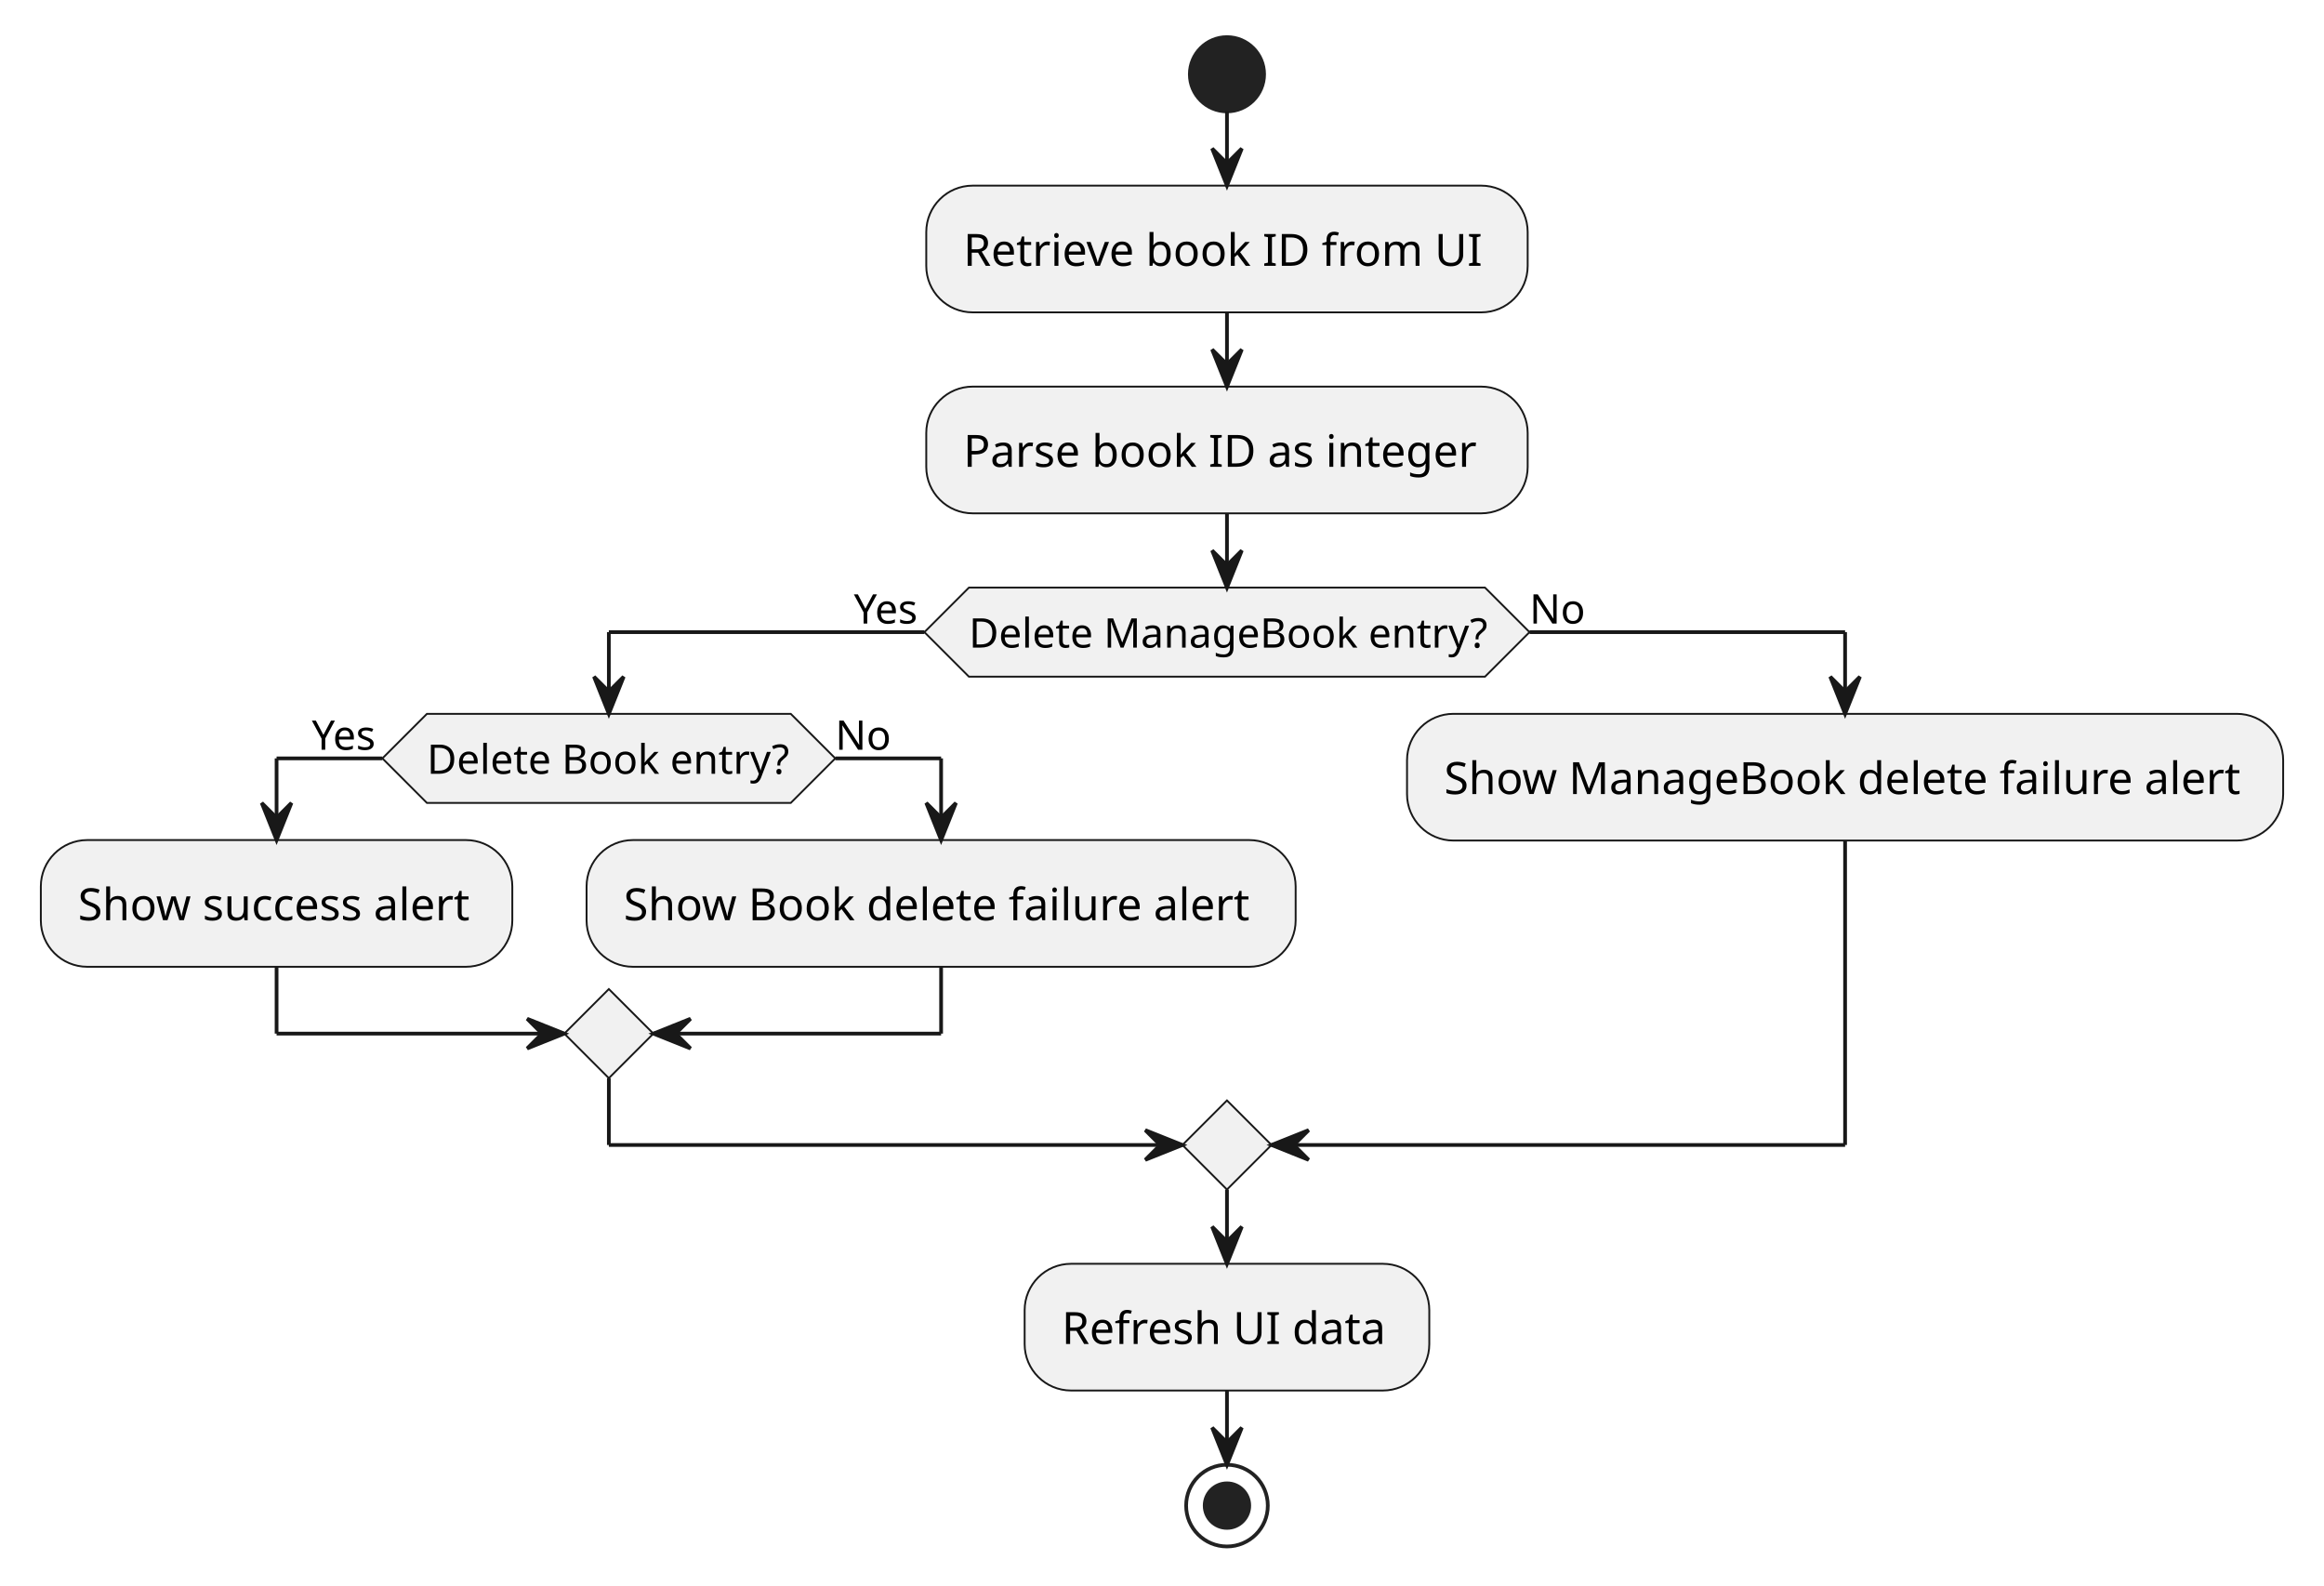
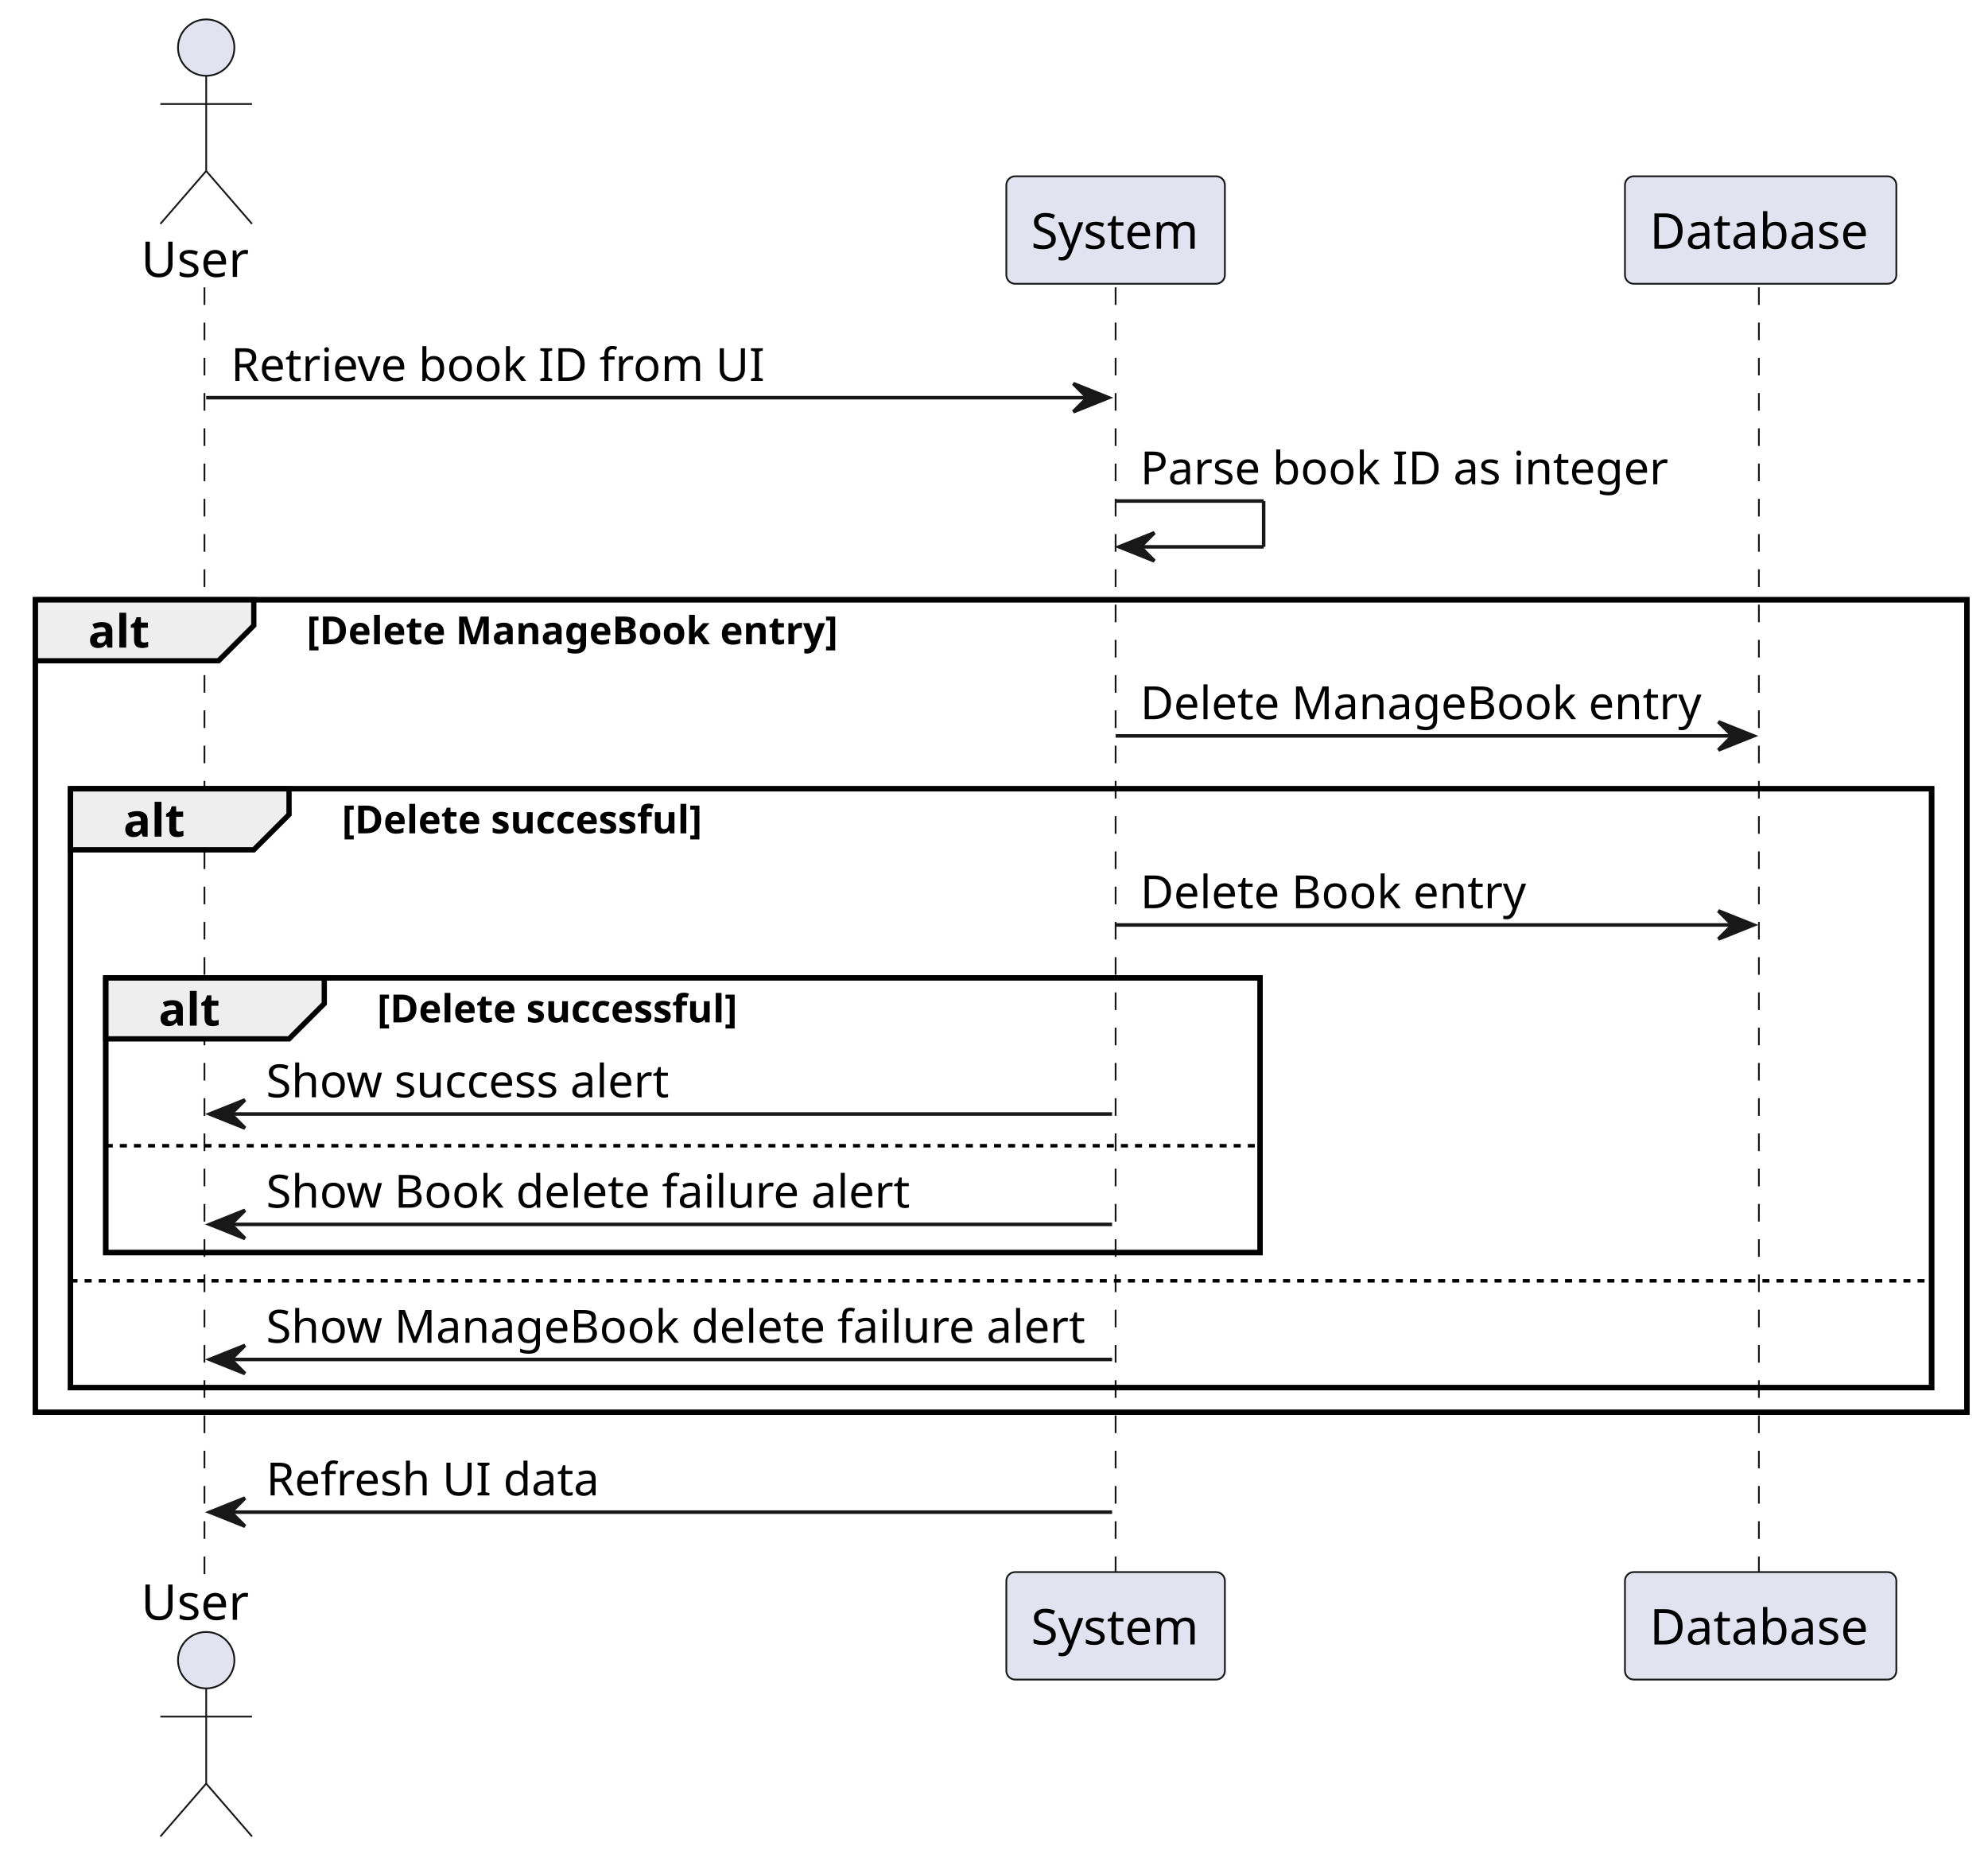
- <svg xmlns="http://www.w3.org/2000/svg" contentStyleType="text/css" height="427px" preserveAspectRatio="none" style="width:626px;height:427px;background:#FFFFFF;" version="1.1" viewBox="0 0 626 427" width="626px" zoomAndPan="magnify">
+ <svg xmlns="http://www.w3.org/2000/svg" contentStyleType="text/css" height="527px" preserveAspectRatio="none" style="width:564px;height:527px;background:#FFFFFF;" version="1.1" viewBox="0 0 564 527" width="564px" zoomAndPan="magnify">
  <defs />
  <g>
-     <ellipse cx="330.5" cy="20" fill="#222222" rx="10" ry="10" style="stroke:#222222;stroke-width:1.0;" />
-     <rect fill="#F1F1F1" height="34.133" rx="12.5" ry="12.5" style="stroke:#181818;stroke-width:0.5;" width="162" x="249.5" y="50" />
-     <text fill="#000000" font-family="sans-serif" font-size="12" lengthAdjust="spacing" textLength="142" x="259.5" y="71.602">Retrieve book ID from UI</text>
-     <rect fill="#F1F1F1" height="34.133" rx="12.5" ry="12.5" style="stroke:#181818;stroke-width:0.5;" width="162" x="249.5" y="104.133" />
-     <text fill="#000000" font-family="sans-serif" font-size="12" lengthAdjust="spacing" textLength="142" x="259.5" y="125.734">Parse book ID as integer</text>
-     <polygon fill="#F1F1F1" points="261,158.266,400,158.266,412,170.266,400,182.266,261,182.266,249,170.266,261,158.266" style="stroke:#181818;stroke-width:0.5;" />
-     <text fill="#000000" font-family="sans-serif" font-size="11" lengthAdjust="spacing" textLength="139" x="261" y="174.423">Delete ManageBook entry?</text>
-     <text fill="#000000" font-family="sans-serif" font-size="11" lengthAdjust="spacing" textLength="19" x="230" y="167.945">Yes</text>
-     <text fill="#000000" font-family="sans-serif" font-size="11" lengthAdjust="spacing" textLength="15" x="412" y="167.945">No</text>
-     <polygon fill="#F1F1F1" points="115,192.266,213,192.266,225,204.266,213,216.266,115,216.266,103,204.266,115,192.266" style="stroke:#181818;stroke-width:0.5;" />
-     <text fill="#000000" font-family="sans-serif" font-size="11" lengthAdjust="spacing" textLength="98" x="115" y="208.423">Delete Book entry?</text>
-     <text fill="#000000" font-family="sans-serif" font-size="11" lengthAdjust="spacing" textLength="19" x="84" y="201.945">Yes</text>
-     <text fill="#000000" font-family="sans-serif" font-size="11" lengthAdjust="spacing" textLength="15" x="225" y="201.945">No</text>
-     <rect fill="#F1F1F1" height="34.133" rx="12.5" ry="12.5" style="stroke:#181818;stroke-width:0.5;" width="127" x="11" y="226.266" />
-     <text fill="#000000" font-family="sans-serif" font-size="12" lengthAdjust="spacing" textLength="107" x="21" y="247.867">Show success alert</text>
-     <rect fill="#F1F1F1" height="34.133" rx="12.5" ry="12.5" style="stroke:#181818;stroke-width:0.5;" width="191" x="158" y="226.266" />
-     <text fill="#000000" font-family="sans-serif" font-size="12" lengthAdjust="spacing" textLength="171" x="168" y="247.867">Show Book delete failure alert</text>
-     <polygon fill="#F1F1F1" points="164,266.398,176,278.398,164,290.398,152,278.398,164,266.398" style="stroke:#181818;stroke-width:0.5;" />
-     <rect fill="#F1F1F1" height="34.133" rx="12.5" ry="12.5" style="stroke:#181818;stroke-width:0.5;" width="236" x="379" y="192.266" />
-     <text fill="#000000" font-family="sans-serif" font-size="12" lengthAdjust="spacing" textLength="216" x="389" y="213.867">Show ManageBook delete failure alert</text>
-     <polygon fill="#F1F1F1" points="330.5,296.398,342.5,308.398,330.5,320.398,318.5,308.398,330.5,296.398" style="stroke:#181818;stroke-width:0.5;" />
-     <rect fill="#F1F1F1" height="34.133" rx="12.5" ry="12.5" style="stroke:#181818;stroke-width:0.5;" width="109" x="276" y="340.398" />
-     <text fill="#000000" font-family="sans-serif" font-size="12" lengthAdjust="spacing" textLength="89" x="286" y="362">Refresh UI data</text>
-     <ellipse cx="330.5" cy="405.531" fill="none" rx="11" ry="11" style="stroke:#222222;stroke-width:1.0;" />
-     <ellipse cx="330.5" cy="405.531" fill="#222222" rx="6" ry="6" style="stroke:#222222;stroke-width:1.0;" />
-     <line style="stroke:#181818;stroke-width:1.0;" x1="330.5" x2="330.5" y1="30" y2="50" />
-     <polygon fill="#181818" points="326.5,40,330.5,50,334.5,40,330.5,44" style="stroke:#181818;stroke-width:1.0;" />
-     <line style="stroke:#181818;stroke-width:1.0;" x1="330.5" x2="330.5" y1="84.133" y2="104.133" />
-     <polygon fill="#181818" points="326.5,94.133,330.5,104.133,334.5,94.133,330.5,98.133" style="stroke:#181818;stroke-width:1.0;" />
-     <line style="stroke:#181818;stroke-width:1.0;" x1="103" x2="74.5" y1="204.266" y2="204.266" />
-     <line style="stroke:#181818;stroke-width:1.0;" x1="74.5" x2="74.5" y1="204.266" y2="226.266" />
-     <polygon fill="#181818" points="70.5,216.266,74.5,226.266,78.5,216.266,74.5,220.266" style="stroke:#181818;stroke-width:1.0;" />
-     <line style="stroke:#181818;stroke-width:1.0;" x1="225" x2="253.5" y1="204.266" y2="204.266" />
-     <line style="stroke:#181818;stroke-width:1.0;" x1="253.5" x2="253.5" y1="204.266" y2="226.266" />
-     <polygon fill="#181818" points="249.5,216.266,253.5,226.266,257.5,216.266,253.5,220.266" style="stroke:#181818;stroke-width:1.0;" />
-     <line style="stroke:#181818;stroke-width:1.0;" x1="74.5" x2="74.5" y1="260.398" y2="278.398" />
-     <line style="stroke:#181818;stroke-width:1.0;" x1="74.5" x2="152" y1="278.398" y2="278.398" />
-     <polygon fill="#181818" points="142,274.398,152,278.398,142,282.398,146,278.398" style="stroke:#181818;stroke-width:1.0;" />
-     <line style="stroke:#181818;stroke-width:1.0;" x1="253.5" x2="253.5" y1="260.398" y2="278.398" />
-     <line style="stroke:#181818;stroke-width:1.0;" x1="253.5" x2="176" y1="278.398" y2="278.398" />
-     <polygon fill="#181818" points="186,274.398,176,278.398,186,282.398,182,278.398" style="stroke:#181818;stroke-width:1.0;" />
-     <line style="stroke:#181818;stroke-width:1.0;" x1="249" x2="164" y1="170.266" y2="170.266" />
-     <line style="stroke:#181818;stroke-width:1.0;" x1="164" x2="164" y1="170.266" y2="192.266" />
-     <polygon fill="#181818" points="160,182.266,164,192.266,168,182.266,164,186.266" style="stroke:#181818;stroke-width:1.0;" />
-     <line style="stroke:#181818;stroke-width:1.0;" x1="412" x2="497" y1="170.266" y2="170.266" />
-     <line style="stroke:#181818;stroke-width:1.0;" x1="497" x2="497" y1="170.266" y2="192.266" />
-     <polygon fill="#181818" points="493,182.266,497,192.266,501,182.266,497,186.266" style="stroke:#181818;stroke-width:1.0;" />
-     <line style="stroke:#181818;stroke-width:1.0;" x1="164" x2="164" y1="290.398" y2="308.398" />
-     <line style="stroke:#181818;stroke-width:1.0;" x1="164" x2="318.5" y1="308.398" y2="308.398" />
-     <polygon fill="#181818" points="308.5,304.398,318.5,308.398,308.5,312.398,312.5,308.398" style="stroke:#181818;stroke-width:1.0;" />
-     <line style="stroke:#181818;stroke-width:1.0;" x1="497" x2="497" y1="226.398" y2="308.398" />
-     <line style="stroke:#181818;stroke-width:1.0;" x1="497" x2="342.5" y1="308.398" y2="308.398" />
-     <polygon fill="#181818" points="352.5,304.398,342.5,308.398,352.5,312.398,348.5,308.398" style="stroke:#181818;stroke-width:1.0;" />
-     <line style="stroke:#181818;stroke-width:1.0;" x1="330.5" x2="330.5" y1="138.266" y2="158.266" />
-     <polygon fill="#181818" points="326.5,148.266,330.5,158.266,334.5,148.266,330.5,152.266" style="stroke:#181818;stroke-width:1.0;" />
-     <line style="stroke:#181818;stroke-width:1.0;" x1="330.5" x2="330.5" y1="320.398" y2="340.398" />
-     <polygon fill="#181818" points="326.5,330.398,330.5,340.398,334.5,330.398,330.5,334.398" style="stroke:#181818;stroke-width:1.0;" />
-     <line style="stroke:#181818;stroke-width:1.0;" x1="330.5" x2="330.5" y1="374.531" y2="394.531" />
-     <polygon fill="#181818" points="326.5,384.531,330.5,394.531,334.5,384.531,330.5,388.531" style="stroke:#181818;stroke-width:1.0;" />
+     <rect fill="none" height="230.484" style="stroke:#000000;stroke-width:1.5;" width="548" x="10" y="170.109" />
+     <rect fill="none" height="169.863" style="stroke:#000000;stroke-width:1.5;" width="528" x="20" y="223.731" />
+     <rect fill="none" height="77.932" style="stroke:#000000;stroke-width:1.5;" width="327.5" x="30" y="277.352" />
+     <line style="stroke:#181818;stroke-width:0.5;stroke-dasharray:5.0,5.0;" x1="58" x2="58" y1="81.488" y2="446.904" />
+     <line style="stroke:#181818;stroke-width:0.5;stroke-dasharray:5.0,5.0;" x1="316.5" x2="316.5" y1="81.488" y2="446.904" />
+     <line style="stroke:#181818;stroke-width:0.5;stroke-dasharray:5.0,5.0;" x1="499" x2="499" y1="81.488" y2="446.904" />
+     <text fill="#000000" font-family="sans-serif" font-size="14" lengthAdjust="spacing" textLength="31" x="40" y="78.535">User</text>
+     <ellipse cx="58.5" cy="13.5" fill="#E2E2F0" rx="8" ry="8" style="stroke:#181818;stroke-width:0.5;" />
+     <path d="M58.5,21.5 L58.5,48.5 M45.5,29.5 L71.5,29.5 M58.5,48.5 L45.5,63.5 M58.5,48.5 L71.5,63.5 " fill="none" style="stroke:#181818;stroke-width:0.5;" />
+     <text fill="#000000" font-family="sans-serif" font-size="14" lengthAdjust="spacing" textLength="31" x="40" y="459.44">User</text>
+     <ellipse cx="58.5" cy="470.893" fill="#E2E2F0" rx="8" ry="8" style="stroke:#181818;stroke-width:0.5;" />
+     <path d="M58.5,478.893 L58.5,505.893 M45.5,486.893 L71.5,486.893 M58.5,505.893 L45.5,520.893 M58.5,505.893 L71.5,520.893 " fill="none" style="stroke:#181818;stroke-width:0.5;" />
+     <rect fill="#E2E2F0" height="30.488" rx="2.5" ry="2.5" style="stroke:#181818;stroke-width:0.5;" width="62" x="285.5" y="50" />
+     <text fill="#000000" font-family="sans-serif" font-size="14" lengthAdjust="spacing" textLength="48" x="292.5" y="70.535">System</text>
+     <rect fill="#E2E2F0" height="30.488" rx="2.5" ry="2.5" style="stroke:#181818;stroke-width:0.5;" width="62" x="285.5" y="445.904" />
+     <text fill="#000000" font-family="sans-serif" font-size="14" lengthAdjust="spacing" textLength="48" x="292.5" y="466.44">System</text>
+     <rect fill="#E2E2F0" height="30.488" rx="2.5" ry="2.5" style="stroke:#181818;stroke-width:0.5;" width="77" x="461" y="50" />
+     <text fill="#000000" font-family="sans-serif" font-size="14" lengthAdjust="spacing" textLength="63" x="468" y="70.535">Database</text>
+     <rect fill="#E2E2F0" height="30.488" rx="2.5" ry="2.5" style="stroke:#181818;stroke-width:0.5;" width="77" x="461" y="445.904" />
+     <text fill="#000000" font-family="sans-serif" font-size="14" lengthAdjust="spacing" textLength="63" x="468" y="466.44">Database</text>
+     <polygon fill="#181818" points="304.5,108.799,314.5,112.799,304.5,116.799,308.5,112.799" style="stroke:#181818;stroke-width:1.0;" />
+     <line style="stroke:#181818;stroke-width:1.0;" x1="58.5" x2="310.5" y1="112.799" y2="112.799" />
+     <text fill="#000000" font-family="sans-serif" font-size="13" lengthAdjust="spacing" textLength="155" x="65.5" y="108.057">Retrieve book ID from UI</text>
+     <line style="stroke:#181818;stroke-width:1.0;" x1="316.5" x2="358.5" y1="142.109" y2="142.109" />
+     <line style="stroke:#181818;stroke-width:1.0;" x1="358.5" x2="358.5" y1="142.109" y2="155.109" />
+     <line style="stroke:#181818;stroke-width:1.0;" x1="317.5" x2="358.5" y1="155.109" y2="155.109" />
+     <polygon fill="#181818" points="327.5,151.109,317.5,155.109,327.5,159.109,323.5,155.109" style="stroke:#181818;stroke-width:1.0;" />
+     <text fill="#000000" font-family="sans-serif" font-size="13" lengthAdjust="spacing" textLength="153" x="323.5" y="137.367">Parse book ID as integer</text>
+     <path d="M10,170.109 L72,170.109 L72,177.42 L62,187.42 L10,187.42 L10,170.109 " fill="#EEEEEE" style="stroke:#000000;stroke-width:1.5;" />
+     <rect fill="none" height="230.484" style="stroke:#000000;stroke-width:1.5;" width="548" x="10" y="170.109" />
+     <text fill="#000000" font-family="sans-serif" font-size="13" font-weight="bold" lengthAdjust="spacing" textLength="17" x="25" y="183.678">alt</text>
+     <text fill="#000000" font-family="sans-serif" font-size="11" font-weight="bold" lengthAdjust="spacing" textLength="149" x="87" y="182.744">[Delete ManageBook entry]</text>
+     <polygon fill="#181818" points="487.5,204.731,497.5,208.731,487.5,212.731,491.5,208.731" style="stroke:#181818;stroke-width:1.0;" />
+     <line style="stroke:#181818;stroke-width:1.0;" x1="316.5" x2="493.5" y1="208.731" y2="208.731" />
+     <text fill="#000000" font-family="sans-serif" font-size="13" lengthAdjust="spacing" textLength="159" x="323.5" y="203.988">Delete ManageBook entry</text>
+     <path d="M20,223.731 L82,223.731 L82,231.041 L72,241.041 L20,241.041 L20,223.731 " fill="#EEEEEE" style="stroke:#000000;stroke-width:1.5;" />
+     <rect fill="none" height="169.863" style="stroke:#000000;stroke-width:1.5;" width="528" x="20" y="223.731" />
+     <text fill="#000000" font-family="sans-serif" font-size="13" font-weight="bold" lengthAdjust="spacing" textLength="17" x="35" y="237.299">alt</text>
+     <text fill="#000000" font-family="sans-serif" font-size="11" font-weight="bold" lengthAdjust="spacing" textLength="106" x="97" y="236.365">[Delete successful]</text>
+     <polygon fill="#181818" points="487.5,258.352,497.5,262.352,487.5,266.352,491.5,262.352" style="stroke:#181818;stroke-width:1.0;" />
+     <line style="stroke:#181818;stroke-width:1.0;" x1="316.5" x2="493.5" y1="262.352" y2="262.352" />
+     <text fill="#000000" font-family="sans-serif" font-size="13" lengthAdjust="spacing" textLength="111" x="323.5" y="257.609">Delete Book entry</text>
+     <path d="M30,277.352 L92,277.352 L92,284.662 L82,294.662 L30,294.662 L30,277.352 " fill="#EEEEEE" style="stroke:#000000;stroke-width:1.5;" />
+     <rect fill="none" height="77.932" style="stroke:#000000;stroke-width:1.5;" width="327.5" x="30" y="277.352" />
+     <text fill="#000000" font-family="sans-serif" font-size="13" font-weight="bold" lengthAdjust="spacing" textLength="17" x="45" y="290.92">alt</text>
+     <text fill="#000000" font-family="sans-serif" font-size="11" font-weight="bold" lengthAdjust="spacing" textLength="106" x="107" y="289.986">[Delete successful]</text>
+     <polygon fill="#181818" points="69.5,311.973,59.5,315.973,69.5,319.973,65.5,315.973" style="stroke:#181818;stroke-width:1.0;" />
+     <line style="stroke:#181818;stroke-width:1.0;" x1="63.5" x2="315.5" y1="315.973" y2="315.973" />
+     <text fill="#000000" font-family="sans-serif" font-size="13" lengthAdjust="spacing" textLength="119" x="75.5" y="311.231">Show success alert</text>
+     <line style="stroke:#000000;stroke-width:1.0;stroke-dasharray:2.0,2.0;" x1="30" x2="357.5" y1="324.973" y2="324.973" />
+     <polygon fill="#181818" points="69.5,343.283,59.5,347.283,69.5,351.283,65.5,347.283" style="stroke:#181818;stroke-width:1.0;" />
+     <line style="stroke:#181818;stroke-width:1.0;" x1="63.5" x2="315.5" y1="347.283" y2="347.283" />
+     <text fill="#000000" font-family="sans-serif" font-size="13" lengthAdjust="spacing" textLength="186" x="75.5" y="342.541">Show Book delete failure alert</text>
+     <line style="stroke:#000000;stroke-width:1.0;stroke-dasharray:2.0,2.0;" x1="20" x2="548" y1="363.283" y2="363.283" />
+     <polygon fill="#181818" points="69.5,381.594,59.5,385.594,69.5,389.594,65.5,385.594" style="stroke:#181818;stroke-width:1.0;" />
+     <line style="stroke:#181818;stroke-width:1.0;" x1="63.5" x2="315.5" y1="385.594" y2="385.594" />
+     <text fill="#000000" font-family="sans-serif" font-size="13" lengthAdjust="spacing" textLength="234" x="75.5" y="380.852">Show ManageBook delete failure alert</text>
+     <polygon fill="#181818" points="69.5,424.904,59.5,428.904,69.5,432.904,65.5,428.904" style="stroke:#181818;stroke-width:1.0;" />
+     <line style="stroke:#181818;stroke-width:1.0;" x1="63.5" x2="315.5" y1="428.904" y2="428.904" />
+     <text fill="#000000" font-family="sans-serif" font-size="13" lengthAdjust="spacing" textLength="95" x="75.5" y="424.162">Refresh UI data</text>
  </g>
</svg>
